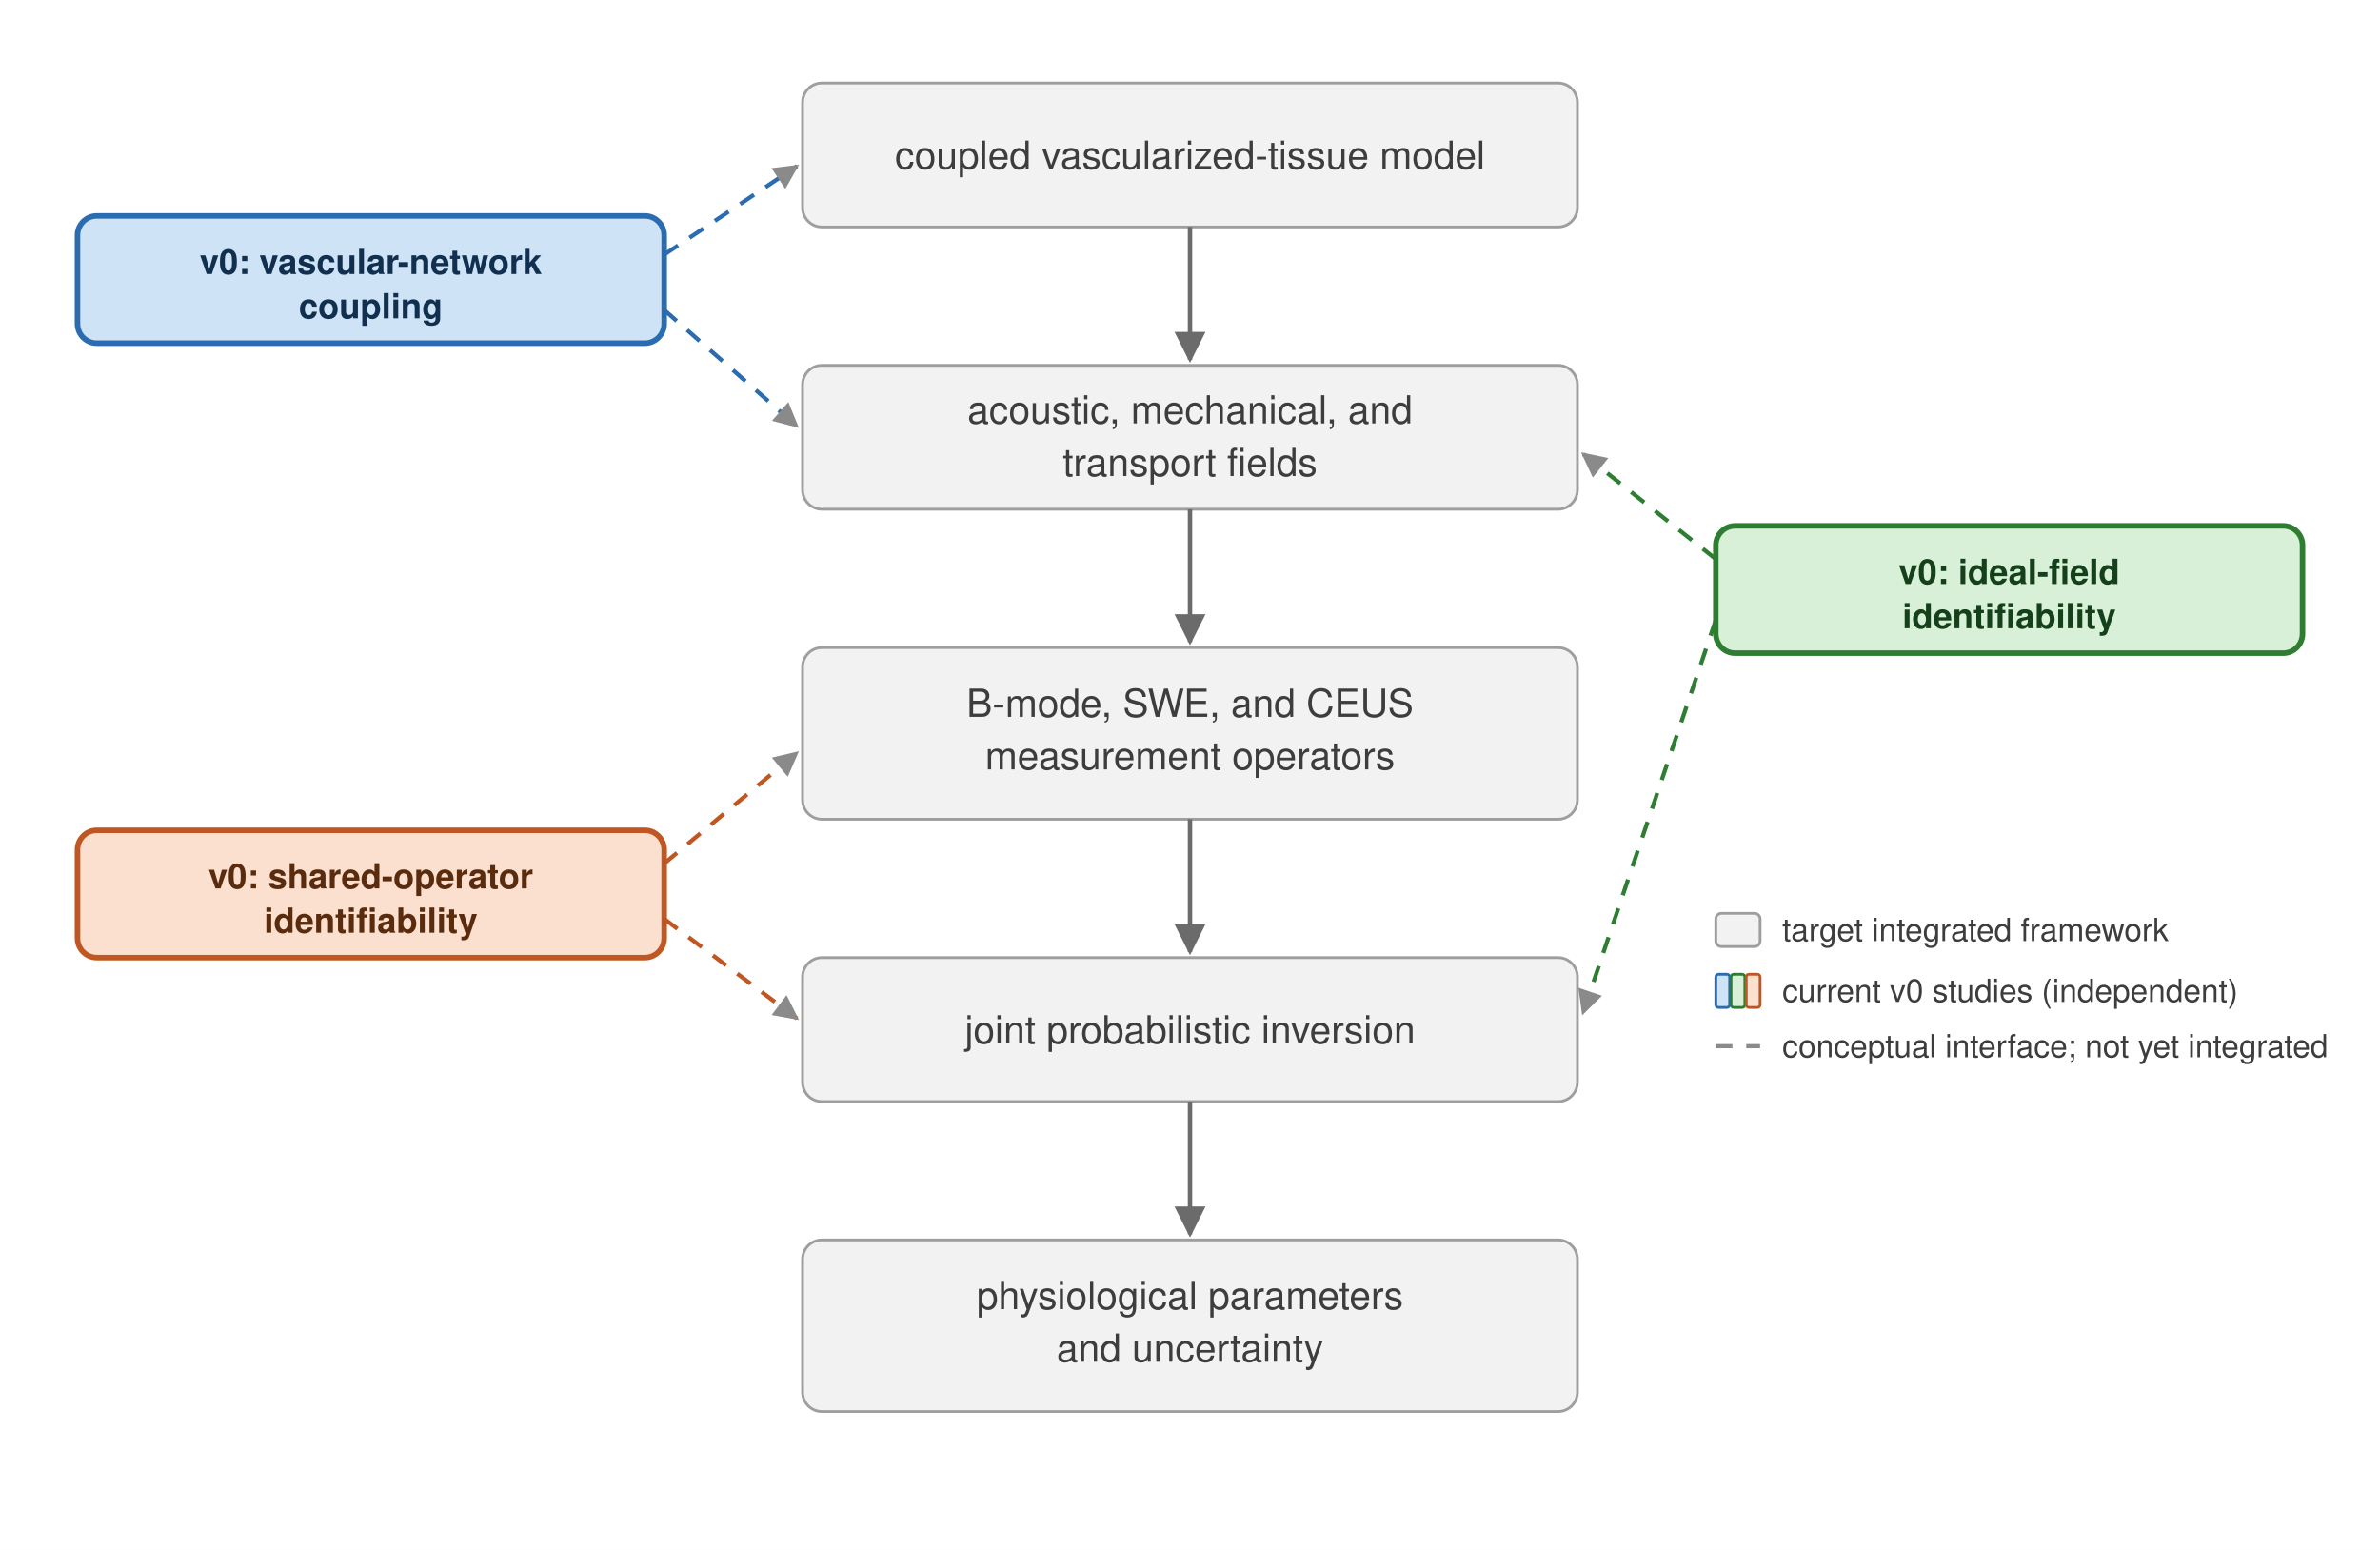
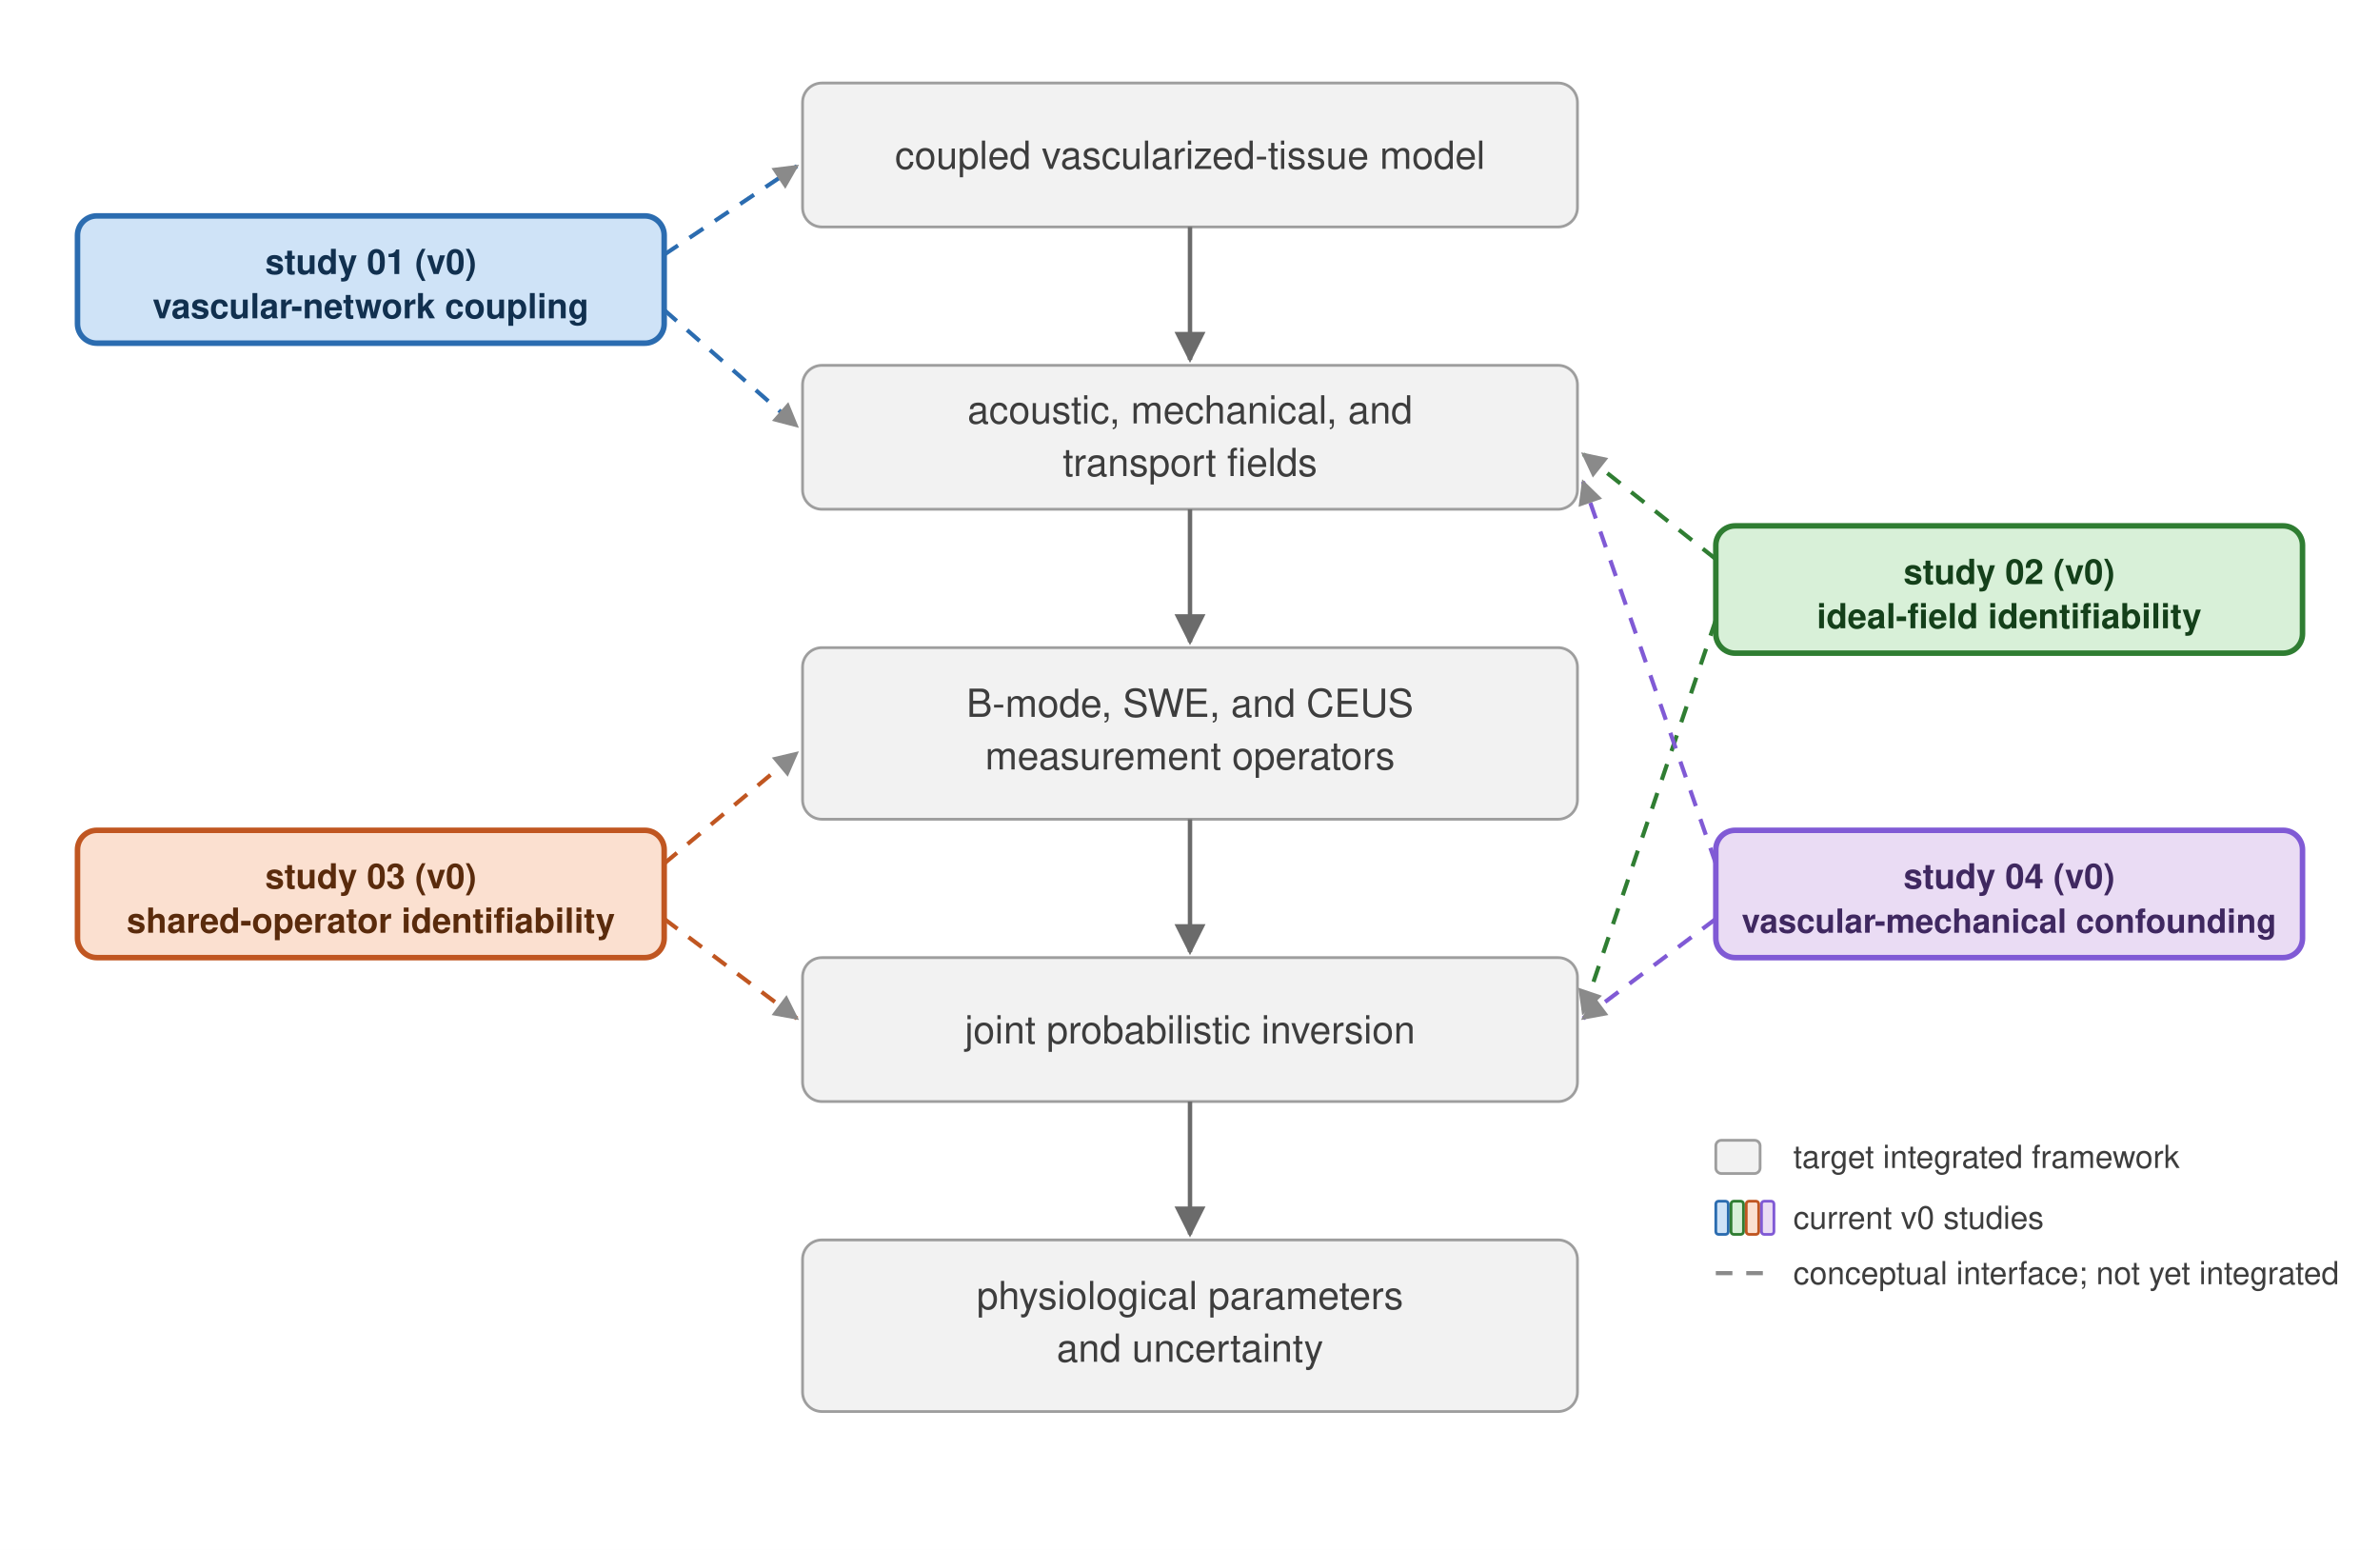
<svg xmlns="http://www.w3.org/2000/svg" width="860" height="560" viewBox="0 0 860 560" font-family="Helvetica, Arial, sans-serif">
  <defs>
    <marker id="solid" viewBox="0 0 10 10" refX="9" refY="5" markerWidth="7" markerHeight="7" orient="auto-start-reverse">
      <path d="M 0 0 L 10 5 L 0 10 z" fill="#6b6b6b" />
    </marker>
    <marker id="dash" viewBox="0 0 10 10" refX="9" refY="5" markerWidth="6" markerHeight="6" orient="auto-start-reverse">
      <path d="M 0 0 L 10 5 L 0 10 z" fill="#8a8a8a" />
    </marker>
  </defs>
  <rect width="860" height="560" fill="#ffffff" />
  <g>
    <rect x="290" y="30" width="280" height="52" rx="7" fill="#f2f2f2" stroke="#9e9e9e" />
    <text x="430" y="61" text-anchor="middle" font-size="14" fill="#3d3d3d">coupled vascularized-tissue model</text>
    <rect x="290" y="132" width="280" height="52" rx="7" fill="#f2f2f2" stroke="#9e9e9e" />
    <text x="430" y="153" text-anchor="middle" font-size="14" fill="#3d3d3d">acoustic, mechanical, and</text>
    <text x="430" y="172" text-anchor="middle" font-size="14" fill="#3d3d3d">transport fields</text>
    <rect x="290" y="234" width="280" height="62" rx="7" fill="#f2f2f2" stroke="#9e9e9e" />
    <text x="430" y="259" text-anchor="middle" font-size="14" fill="#3d3d3d">B-mode, SWE, and CEUS</text>
    <text x="430" y="278" text-anchor="middle" font-size="14" fill="#3d3d3d">measurement operators</text>
    <rect x="290" y="346" width="280" height="52" rx="7" fill="#f2f2f2" stroke="#9e9e9e" />
    <text x="430" y="377" text-anchor="middle" font-size="14" fill="#3d3d3d">joint probabilistic inversion</text>
    <rect x="290" y="448" width="280" height="62" rx="7" fill="#f2f2f2" stroke="#9e9e9e" />
    <text x="430" y="473" text-anchor="middle" font-size="14" fill="#3d3d3d">physiological parameters</text>
    <text x="430" y="492" text-anchor="middle" font-size="14" fill="#3d3d3d">and uncertainty</text>
    <path d="M430 82  L430 130" stroke="#6b6b6b" stroke-width="1.6" marker-end="url(#solid)" />
    <path d="M430 184 L430 232" stroke="#6b6b6b" stroke-width="1.6" marker-end="url(#solid)" />
    <path d="M430 296 L430 344" stroke="#6b6b6b" stroke-width="1.6" marker-end="url(#solid)" />
    <path d="M430 398 L430 446" stroke="#6b6b6b" stroke-width="1.6" marker-end="url(#solid)" />
  </g>
  <rect x="28" y="78" width="212" height="46" rx="7" fill="#cfe3f7" stroke="#2b6cb0" stroke-width="2" />
-   <text x="134" y="99" text-anchor="middle" font-size="12.5" fill="#11304f" font-weight="bold">v0: vascular-network</text>
-   <text x="134" y="115" text-anchor="middle" font-size="12.5" fill="#11304f" font-weight="bold">coupling</text>
+   <text x="134" y="99" text-anchor="middle" font-size="12.5" fill="#11304f" font-weight="bold">study 01 (v0)</text>
+   <text x="134" y="115" text-anchor="middle" font-size="12.5" fill="#11304f" font-weight="bold">vascular-network coupling</text>
  <rect x="620" y="190" width="212" height="46" rx="7" fill="#d8f0d8" stroke="#2f7d32" stroke-width="2" />
-   <text x="726" y="211" text-anchor="middle" font-size="12.5" fill="#14401a" font-weight="bold">v0: ideal-field</text>
-   <text x="726" y="227" text-anchor="middle" font-size="12.5" fill="#14401a" font-weight="bold">identifiability</text>
+   <text x="726" y="211" text-anchor="middle" font-size="12.5" fill="#14401a" font-weight="bold">study 02 (v0)</text>
+   <text x="726" y="227" text-anchor="middle" font-size="12.5" fill="#14401a" font-weight="bold">ideal-field identifiability</text>
  <rect x="28" y="300" width="212" height="46" rx="7" fill="#fbe0d0" stroke="#c05621" stroke-width="2" />
-   <text x="134" y="321" text-anchor="middle" font-size="12.5" fill="#5a2b0c" font-weight="bold">v0: shared-operator</text>
-   <text x="134" y="337" text-anchor="middle" font-size="12.5" fill="#5a2b0c" font-weight="bold">identifiability</text>
+   <text x="134" y="321" text-anchor="middle" font-size="12.5" fill="#5a2b0c" font-weight="bold">study 03 (v0)</text>
+   <text x="134" y="337" text-anchor="middle" font-size="12.5" fill="#5a2b0c" font-weight="bold">shared-operator identifiability</text>
+   <rect x="620" y="300" width="212" height="46" rx="7" fill="#eadcf4" stroke="#805ad5" stroke-width="2" />
+   <text x="726" y="321" text-anchor="middle" font-size="12.5" fill="#3f2860" font-weight="bold">study 04 (v0)</text>
+   <text x="726" y="337" text-anchor="middle" font-size="12" fill="#3f2860" font-weight="bold">vascular-mechanical confounding</text>
  <g stroke-dasharray="6 5" fill="none" stroke-width="1.5">
    <path d="M240 92  L288 60" stroke="#2b6cb0" marker-end="url(#dash)" />
    <path d="M240 112 L288 154" stroke="#2b6cb0" marker-end="url(#dash)" />
    <path d="M620 202 L572 164" stroke="#2f7d32" marker-end="url(#dash)" />
    <path d="M620 224 L572 366" stroke="#2f7d32" marker-end="url(#dash)" />
    <path d="M240 312 L288 272" stroke="#c05621" marker-end="url(#dash)" />
    <path d="M240 332 L288 368" stroke="#c05621" marker-end="url(#dash)" />
+     <path d="M620 312 L572 174" stroke="#805ad5" marker-end="url(#dash)" />
+     <path d="M620 332 L572 368" stroke="#805ad5" marker-end="url(#dash)" />
  </g>
  <g font-size="11.5" fill="#3d3d3d">
-     <rect x="620" y="330" width="16" height="12" rx="2" fill="#f2f2f2" stroke="#9e9e9e" />
-     <text x="644" y="340">target integrated framework</text>
-     <rect x="620" y="352" width="5" height="12" rx="1" fill="#cfe3f7" stroke="#2b6cb0" stroke-width="1" />
-     <rect x="625.5" y="352" width="5" height="12" rx="1" fill="#d8f0d8" stroke="#2f7d32" stroke-width="1" />
-     <rect x="631" y="352" width="5" height="12" rx="1" fill="#fbe0d0" stroke="#c05621" stroke-width="1" />
-     <text x="644" y="362">current v0 studies (independent)</text>
-     <path d="M620 378 L636 378" stroke="#8a8a8a" stroke-width="1.5" stroke-dasharray="6 5" />
-     <text x="644" y="382">conceptual interface; not yet integrated</text>
+     <rect x="620" y="412" width="16" height="12" rx="2" fill="#f2f2f2" stroke="#9e9e9e" />
+     <text x="648" y="422">target integrated framework</text>
+     <rect x="620" y="434" width="4.5" height="12" rx="1" fill="#cfe3f7" stroke="#2b6cb0" stroke-width="1" />
+     <rect x="625.5" y="434" width="4.5" height="12" rx="1" fill="#d8f0d8" stroke="#2f7d32" stroke-width="1" />
+     <rect x="631" y="434" width="4.5" height="12" rx="1" fill="#fbe0d0" stroke="#c05621" stroke-width="1" />
+     <rect x="636.5" y="434" width="4.5" height="12" rx="1" fill="#eadcf4" stroke="#805ad5" stroke-width="1" />
+     <text x="648" y="444">current v0 studies</text>
+     <path d="M620 460 L640 460" stroke="#8a8a8a" stroke-width="1.5" stroke-dasharray="6 5" />
+     <text x="648" y="464">conceptual interface; not yet integrated</text>
  </g>
</svg>
